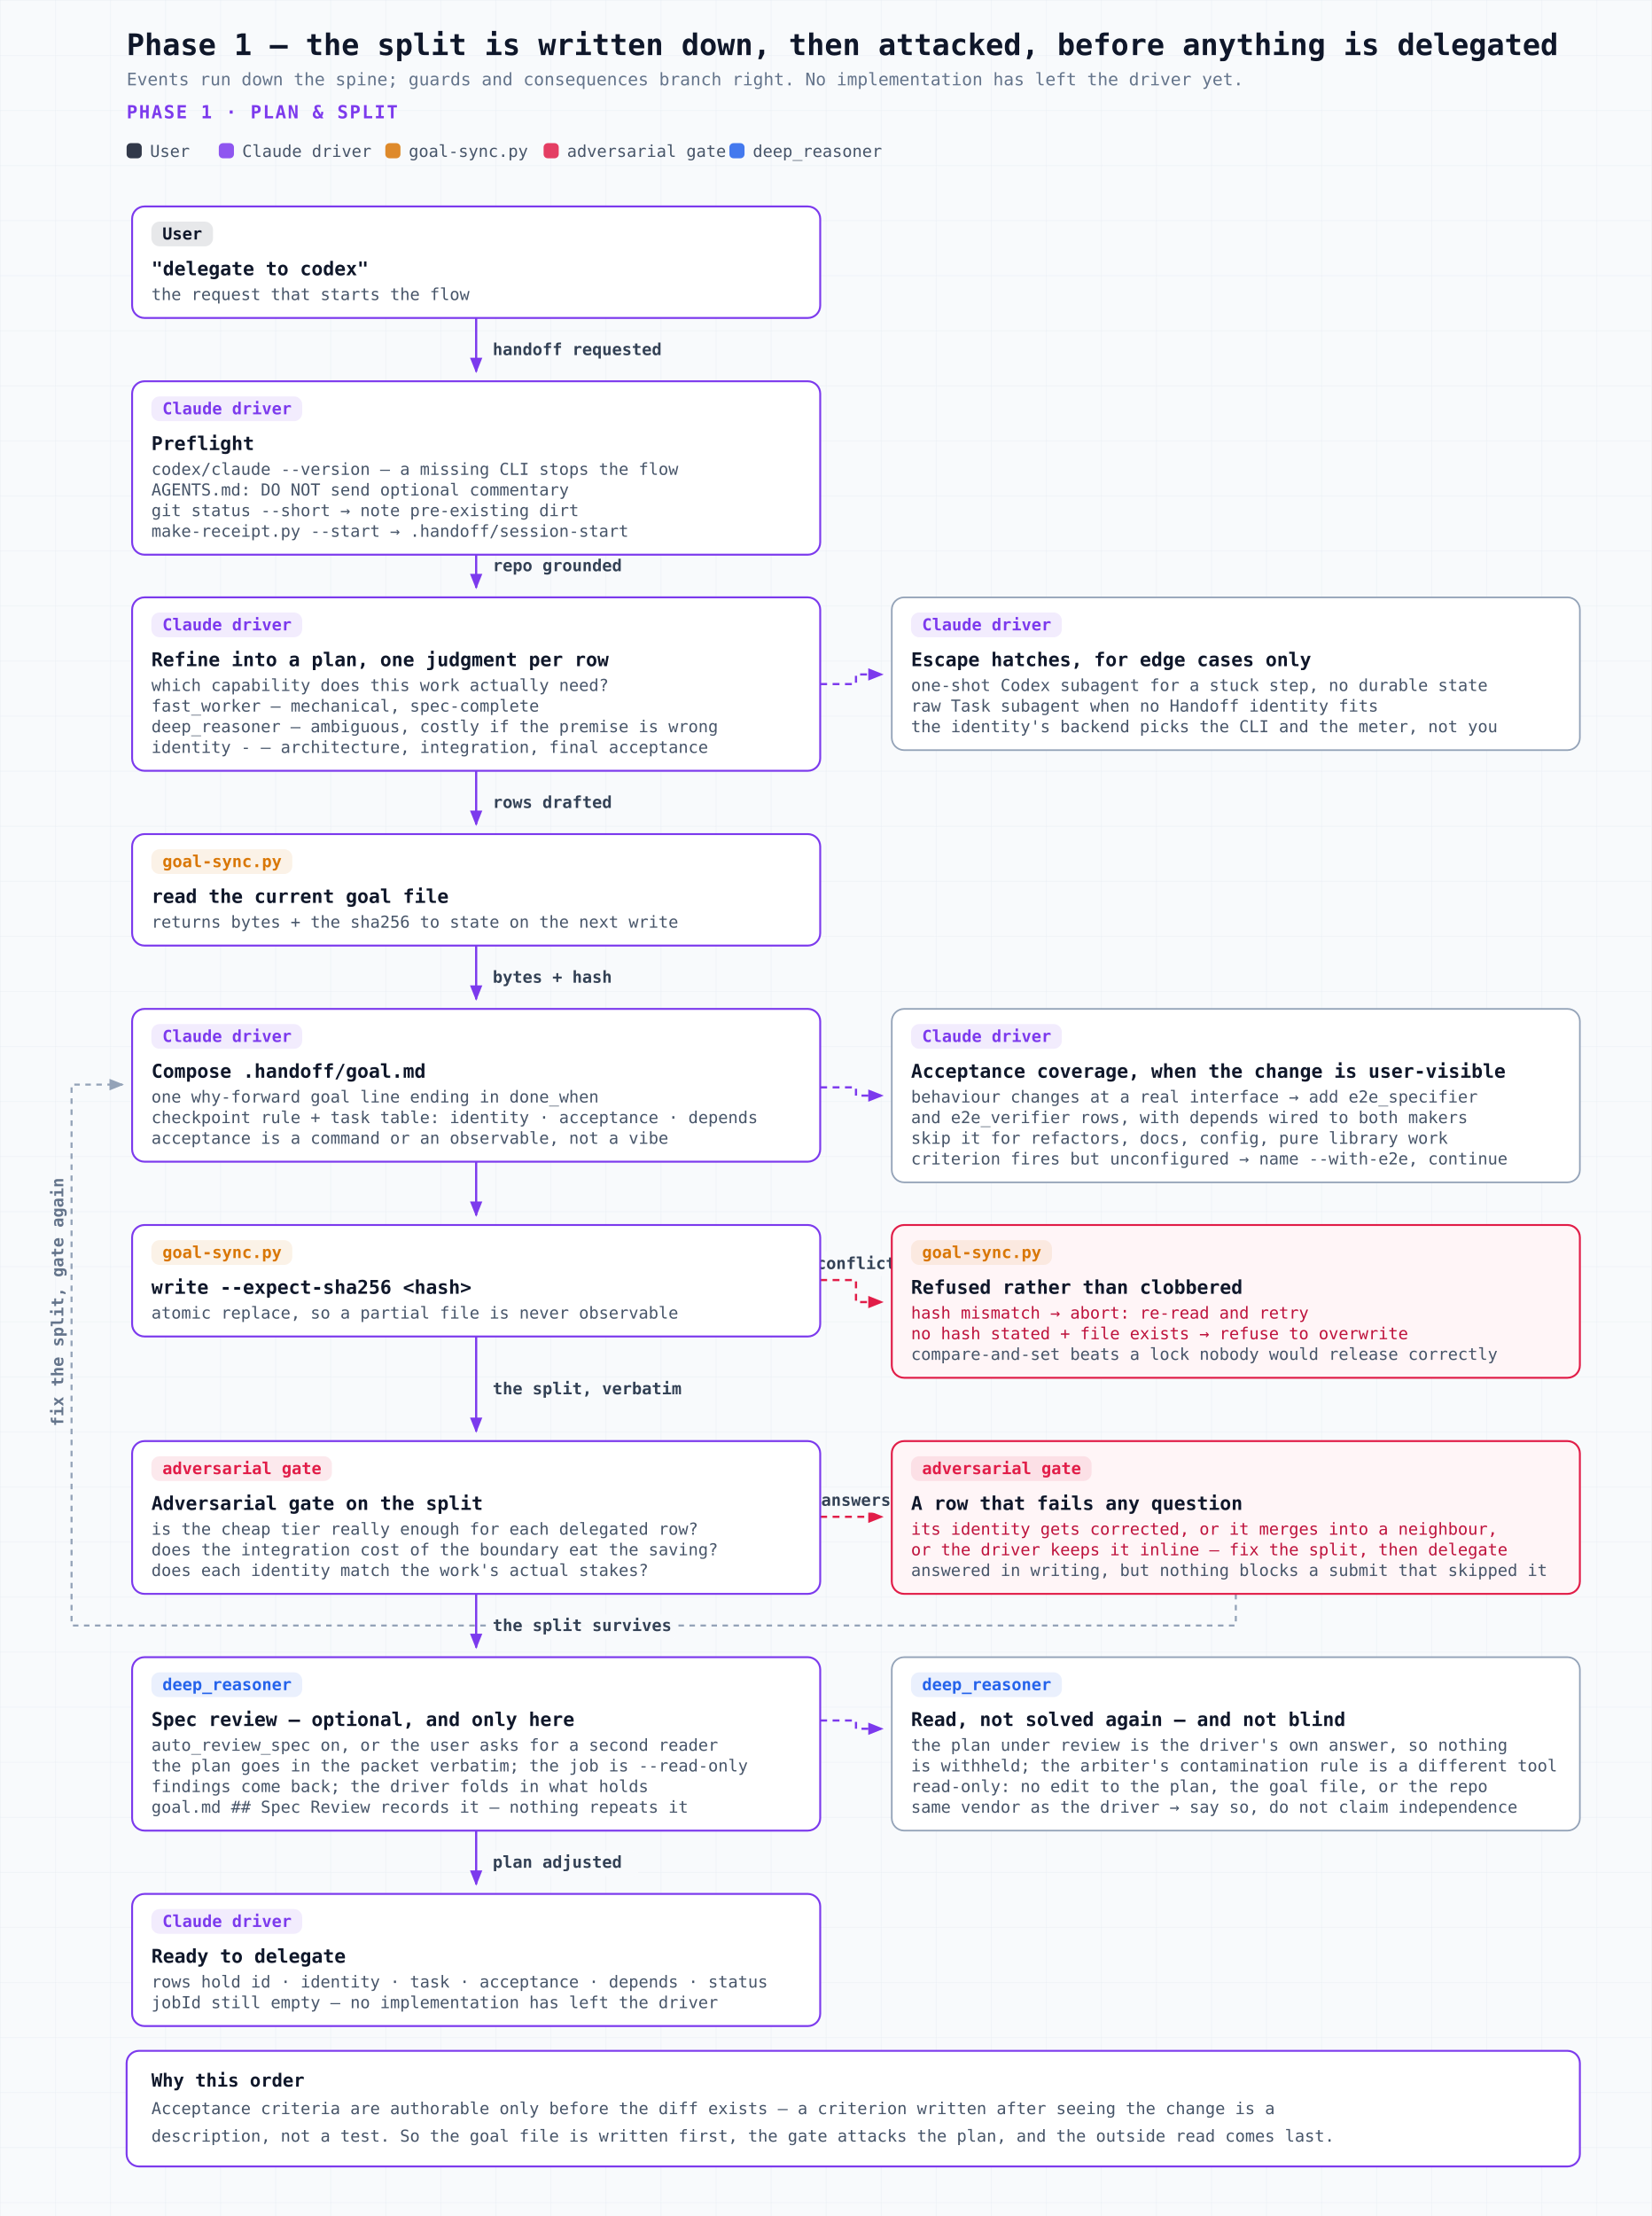
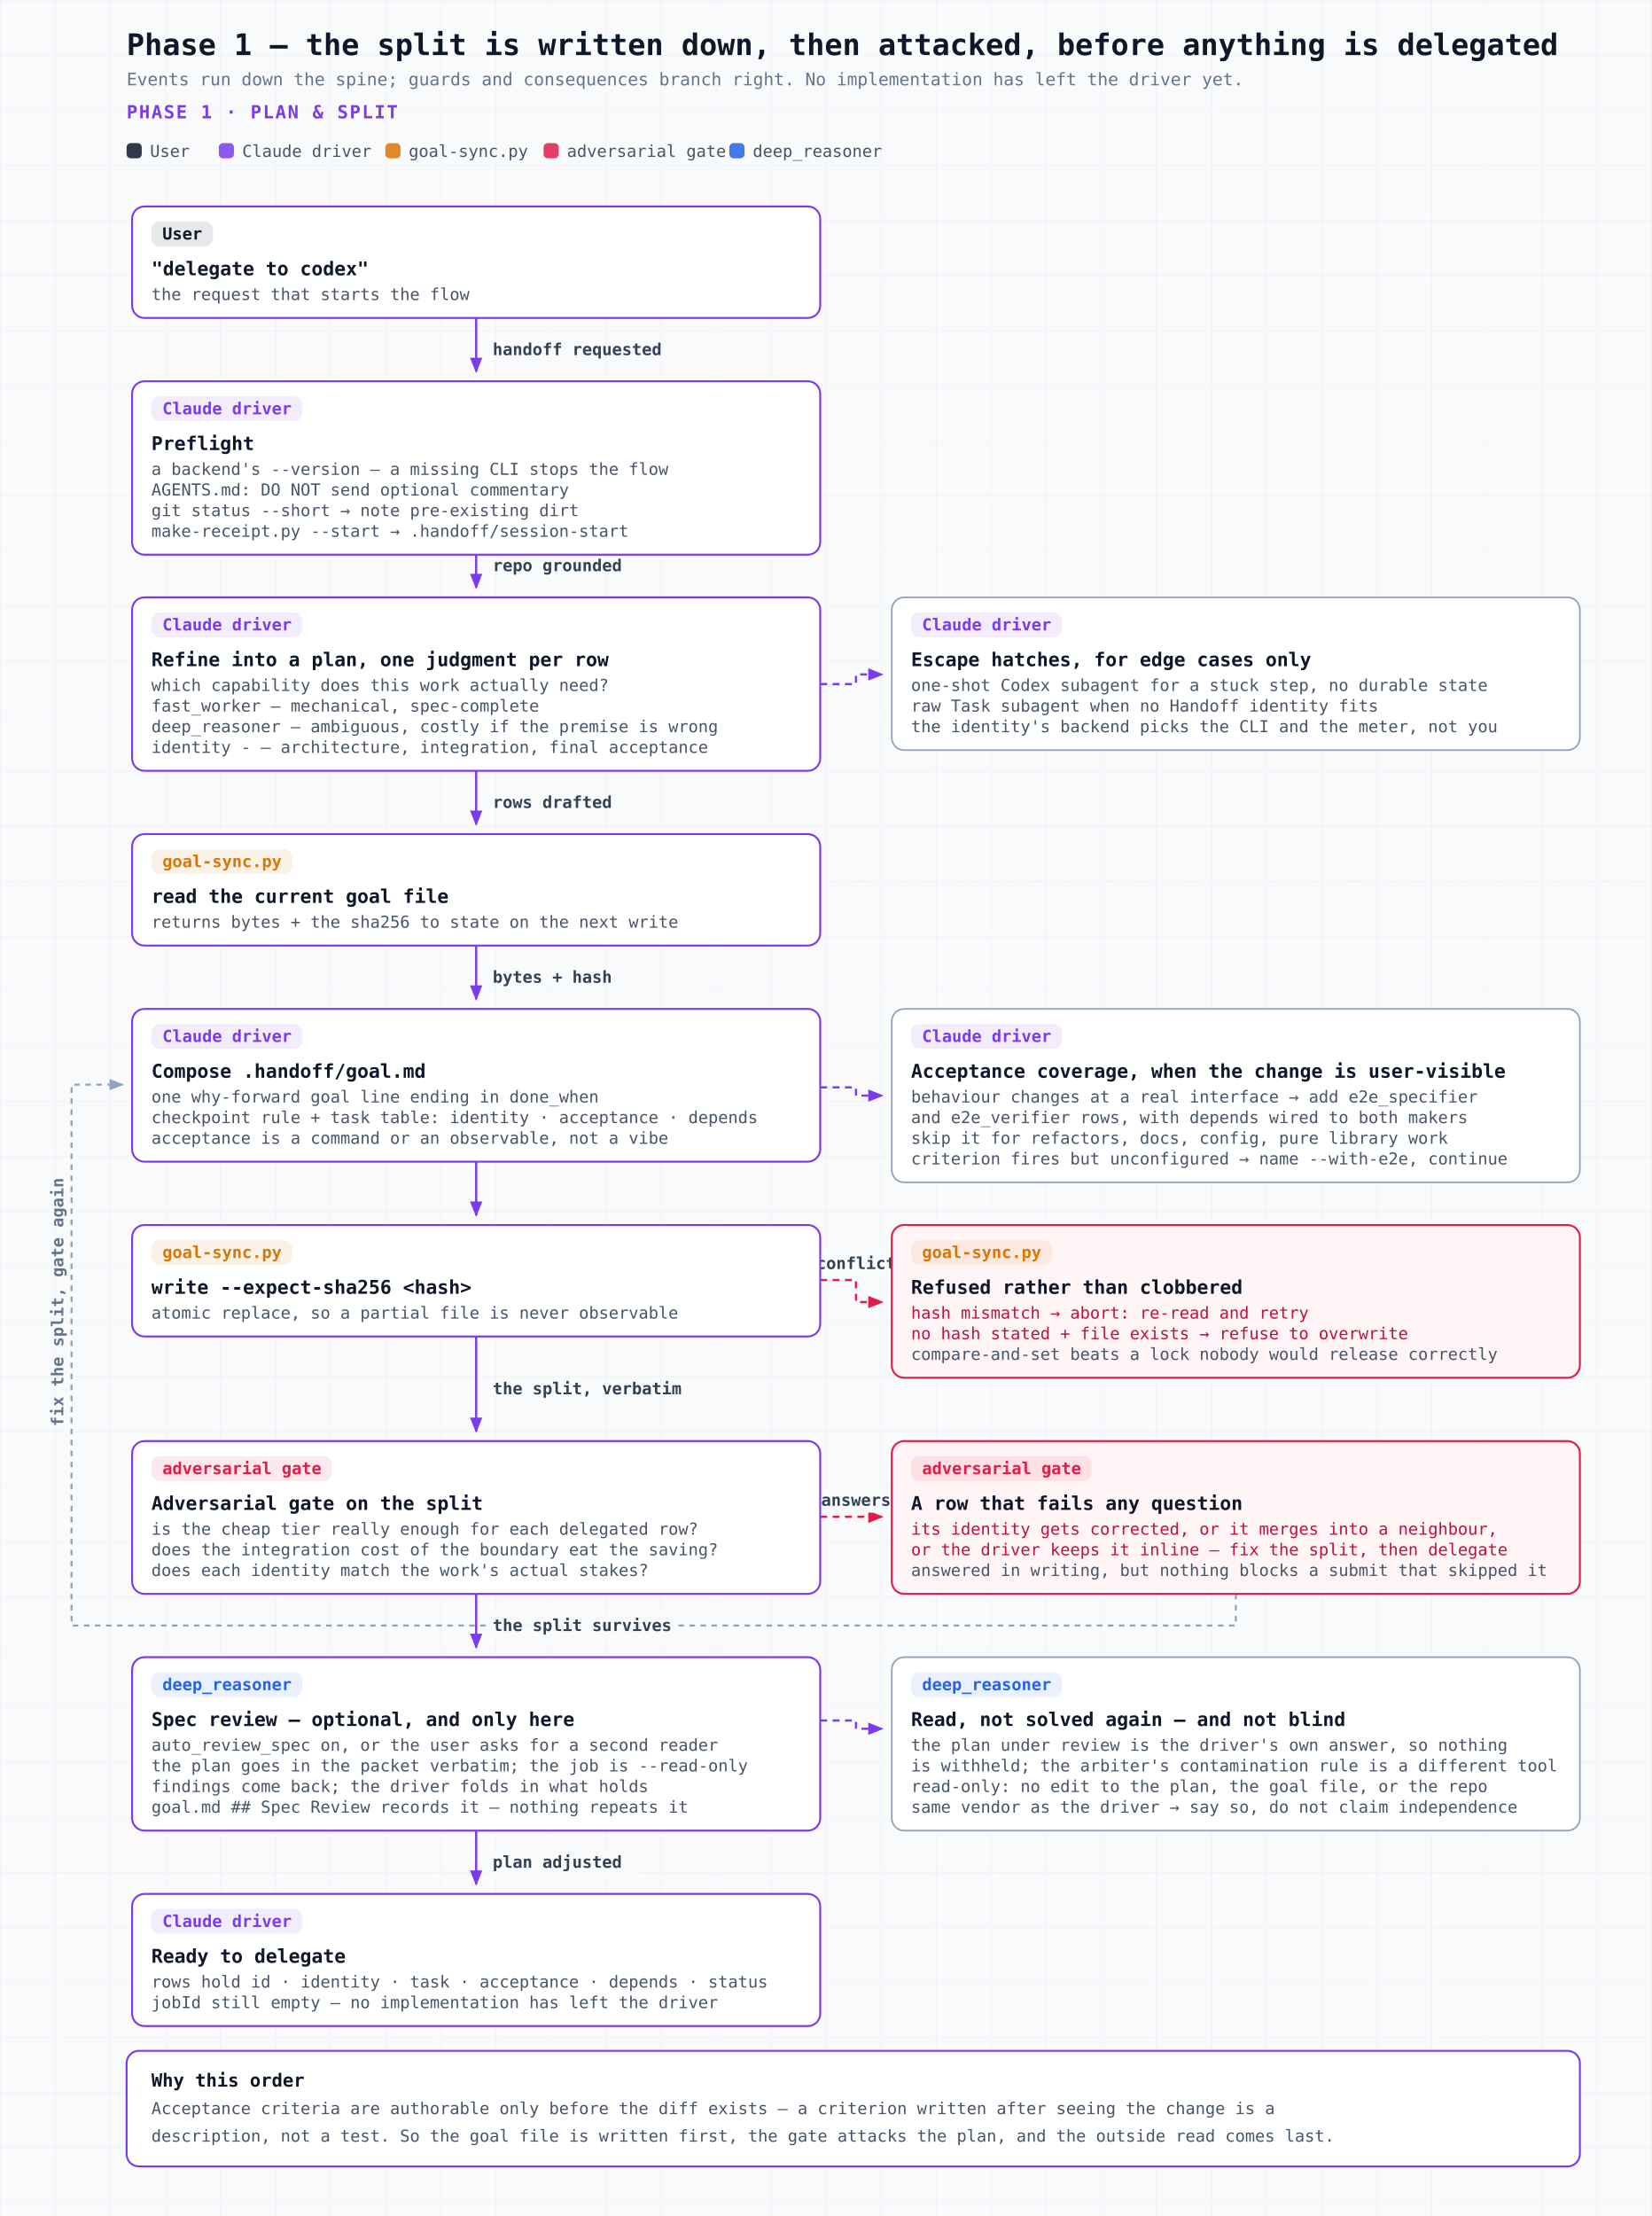
<svg xmlns="http://www.w3.org/2000/svg" viewBox="0 0 1200 1610">
  <style>
    text { font-family: 'JetBrains Mono', 'SF Mono', 'Cascadia Code', ui-monospace, monospace; }
    .title { font-size: 21.6px; font-weight: 700; fill: #0f172a; }
    .subtitle { font-size: 12.6px; fill: #64748b; }
    .phase { font-size: 13.2px; font-weight: 700; fill: #7c3aed; letter-spacing: 0.08em; }
    .pill { font-size: 12px; font-weight: 700; }
    .ntitle { font-size: 13.8px; font-weight: 700; fill: #0f172a; }
    .note { font-size: 12px; fill: #475569; }
    .warn { font-size: 12px; fill: #be123c; }
    .ev { font-size: 12px; font-weight: 700; fill: #334155; }
    .back { font-size: 12px; font-weight: 700; fill: #64748b; }
    .leg { font-size: 12px; fill: #475569; }
    .fhead { font-size: 13.2px; font-weight: 700; fill: #0f172a; }
  </style>
  <defs>
    <pattern id="grid" width="40" height="40" patternUnits="userSpaceOnUse">
      <path d="M 40 0 L 0 0 0 40" fill="none" stroke="#e6ebf2" stroke-width="0.5" />
    </pattern>
    <marker id="a" viewBox="0 0 10 10" refX="9" refY="5" markerWidth="7" markerHeight="7" orient="auto-start-reverse">
      <path d="M 0 1 L 10 5 L 0 9 z" fill="#7c3aed" />
    </marker>
    <marker id="ar" viewBox="0 0 10 10" refX="9" refY="5" markerWidth="7" markerHeight="7" orient="auto-start-reverse">
      <path d="M 0 1 L 10 5 L 0 9 z" fill="#e11d48" />
    </marker>
    <marker id="ag" viewBox="0 0 10 10" refX="9" refY="5" markerWidth="7" markerHeight="7" orient="auto-start-reverse">
      <path d="M 0 1 L 10 5 L 0 9 z" fill="#94a3b8" />
    </marker>
  </defs>
  <rect width="1200" height="1610" fill="#f8fafc" />
  <rect width="1200" height="1610" fill="url(#grid)" />
  <text x="92" y="40" class="title">Phase 1 — the split is written down, then attacked, before anything is delegated</text>
  <text x="92" y="62" class="subtitle">Events run down the spine; guards and consequences branch right. No implementation has left the driver yet.</text>
  <text x="92" y="86" class="phase">PHASE 1 · PLAN &amp; SPLIT</text>
  <rect x="92" y="104" width="11" height="11" rx="3" fill="#0f172a" opacity="0.85" />
  <text x="109" y="114" class="leg">User</text>
  <rect x="159.0" y="104" width="11" height="11" rx="3" fill="#7c3aed" opacity="0.85" />
  <text x="176.0" y="114" class="leg">Claude driver</text>
  <rect x="280.0" y="104" width="11" height="11" rx="3" fill="#d97706" opacity="0.85" />
  <text x="297.0" y="114" class="leg">goal-sync.py</text>
  <rect x="395.0" y="104" width="11" height="11" rx="3" fill="#e11d48" opacity="0.85" />
  <text x="412.0" y="114" class="leg">adversarial gate</text>
  <rect x="530.0" y="104" width="11" height="11" rx="3" fill="#2563eb" opacity="0.85" />
  <text x="547.0" y="114" class="leg">deep_reasoner</text>
  <line x1="346" y1="231" x2="346" y2="270" stroke="#7c3aed" stroke-width="1.6" marker-end="url(#a)" />
  <text x="358" y="258" class="ev">handoff requested</text>
  <line x1="346" y1="403" x2="346" y2="427" stroke="#7c3aed" stroke-width="1.6" marker-end="url(#a)" />
  <text x="358" y="415" class="ev">repo grounded</text>
  <path d="M 596 497 H 622 V 490 H 641" fill="none" stroke="#7c3aed" stroke-width="1.6" stroke-dasharray="5 4" marker-end="url(#a)" />
  <line x1="346" y1="560" x2="346" y2="599" stroke="#7c3aed" stroke-width="1.6" marker-end="url(#a)" />
  <text x="358" y="587" class="ev">rows drafted</text>
  <line x1="346" y1="687" x2="346" y2="726" stroke="#7c3aed" stroke-width="1.6" marker-end="url(#a)" />
  <text x="358" y="714" class="ev">bytes + hash</text>
  <line x1="346" y1="844" x2="346" y2="883" stroke="#7c3aed" stroke-width="1.6" marker-end="url(#a)" />
  <path d="M 596 930 H 622 V 946 H 641" fill="none" stroke="#e11d48" stroke-width="1.6" stroke-dasharray="5 4" marker-end="url(#ar)" />
  <rect x="589.2" y="909" width="65.6" height="18" rx="4" fill="#f8fafc" opacity="0.95" />
  <text x="622" y="922" class="ev" text-anchor="middle">conflict</text>
  <line x1="346" y1="971" x2="346" y2="1040" stroke="#7c3aed" stroke-width="1.6" marker-end="url(#a)" />
  <text x="358" y="1013" class="ev">the split, verbatim</text>
  <line x1="596" y1="1102" x2="641" y2="1102" stroke="#e11d48" stroke-width="1.6" stroke-dasharray="5 4" marker-end="url(#ar)" />
  <rect x="592.8" y="1081" width="58.4" height="18" rx="4" fill="#f8fafc" opacity="0.95" />
  <text x="622" y="1094" class="ev" text-anchor="middle">answers</text>
  <path d="M 898 1158 V 1181 H 52 V 788 H 89" fill="none" stroke="#94a3b8" stroke-width="1.5" stroke-dasharray="4 4" marker-end="url(#ag)" />
  <text x="46" y="946" class="back" text-anchor="middle" transform="rotate(-90 46 946)">fix the split, gate again</text>
  <line x1="346" y1="1158" x2="346" y2="1197" stroke="#7c3aed" stroke-width="1.6" marker-end="url(#a)" />
  <rect x="354" y="1173" width="137.6" height="18" rx="4" fill="#f8fafc" opacity="0.95" />
  <text x="358" y="1185" class="ev">the split survives</text>
  <rect x="96" y="150" width="500" height="81" rx="9" fill="#ffffff" stroke="#7c3aed" stroke-width="1.4" />
  <rect x="110" y="161" width="44.8" height="18" rx="6" fill="#0f172a" opacity="0.10" />
  <text x="118" y="174" class="pill" fill="#0f172a">User</text>
  <text x="110" y="200" class="ntitle">"delegate to codex"</text>
  <text x="110" y="218" class="note">the request that starts the flow</text>
  <rect x="96" y="277" width="500" height="126" rx="9" fill="#ffffff" stroke="#7c3aed" stroke-width="1.4" />
  <rect x="110" y="288" width="109.6" height="18" rx="6" fill="#7c3aed" opacity="0.10" />
  <text x="118" y="301" class="pill" fill="#7c3aed">Claude driver</text>
  <text x="110" y="327" class="ntitle">Preflight</text>
-   <text x="110" y="345" class="note">codex/claude --version — a missing CLI stops the flow</text>
+   <text x="110" y="345" class="note">a backend's --version — a missing CLI stops the flow</text>
  <text x="110" y="360" class="note">AGENTS.md: DO NOT send optional commentary</text>
  <text x="110" y="375" class="note">git status --short → note pre-existing dirt</text>
  <text x="110" y="390" class="note">make-receipt.py --start → .handoff/session-start</text>
  <rect x="96" y="434" width="500" height="126" rx="9" fill="#ffffff" stroke="#7c3aed" stroke-width="1.4" />
  <rect x="110" y="445" width="109.6" height="18" rx="6" fill="#7c3aed" opacity="0.10" />
  <text x="118" y="458" class="pill" fill="#7c3aed">Claude driver</text>
  <text x="110" y="484" class="ntitle">Refine into a plan, one judgment per row</text>
  <text x="110" y="502" class="note">which capability does this work actually need?</text>
  <text x="110" y="517" class="note">fast_worker — mechanical, spec-complete</text>
  <text x="110" y="532" class="note">deep_reasoner — ambiguous, costly if the premise is wrong</text>
  <text x="110" y="547" class="note">identity - — architecture, integration, final acceptance</text>
  <rect x="648" y="434" width="500" height="111" rx="9" fill="#ffffff" stroke="#94a3b8" stroke-width="1.2" />
  <rect x="662" y="445" width="109.6" height="18" rx="6" fill="#7c3aed" opacity="0.10" />
  <text x="670" y="458" class="pill" fill="#7c3aed">Claude driver</text>
  <text x="662" y="484" class="ntitle">Escape hatches, for edge cases only</text>
  <text x="662" y="502" class="note">one-shot Codex subagent for a stuck step, no durable state</text>
  <text x="662" y="517" class="note">raw Task subagent when no Handoff identity fits</text>
  <text x="662" y="532" class="note">the identity's backend picks the CLI and the meter, not you</text>
  <path d="M 596 790 H 622 V 796 H 641" fill="none" stroke="#7c3aed" stroke-width="1.6" stroke-dasharray="5 4" marker-end="url(#a)" />
  <rect x="648" y="733" width="500" height="126" rx="9" fill="#ffffff" stroke="#94a3b8" stroke-width="1.2" />
  <rect x="662" y="744" width="109.6" height="18" rx="6" fill="#7c3aed" opacity="0.10" />
  <text x="670" y="757" class="pill" fill="#7c3aed">Claude driver</text>
  <text x="662" y="783" class="ntitle">Acceptance coverage, when the change is user-visible</text>
  <text x="662" y="801" class="note">behaviour changes at a real interface → add e2e_specifier</text>
  <text x="662" y="816" class="note">and e2e_verifier rows, with depends wired to both makers</text>
  <text x="662" y="831" class="note">skip it for refactors, docs, config, pure library work</text>
  <text x="662" y="846" class="note">criterion fires but unconfigured → name --with-e2e, continue</text>
  <rect x="96" y="606" width="500" height="81" rx="9" fill="#ffffff" stroke="#7c3aed" stroke-width="1.4" />
  <rect x="110" y="617" width="102.4" height="18" rx="6" fill="#d97706" opacity="0.10" />
  <text x="118" y="630" class="pill" fill="#d97706">goal-sync.py</text>
  <text x="110" y="656" class="ntitle">read the current goal file</text>
  <text x="110" y="674" class="note">returns bytes + the sha256 to state on the next write</text>
  <rect x="96" y="733" width="500" height="111" rx="9" fill="#ffffff" stroke="#7c3aed" stroke-width="1.4" />
  <rect x="110" y="744" width="109.6" height="18" rx="6" fill="#7c3aed" opacity="0.10" />
  <text x="118" y="757" class="pill" fill="#7c3aed">Claude driver</text>
  <text x="110" y="783" class="ntitle">Compose .handoff/goal.md</text>
  <text x="110" y="801" class="note">one why-forward goal line ending in done_when</text>
  <text x="110" y="816" class="note">checkpoint rule + task table: identity · acceptance · depends</text>
  <text x="110" y="831" class="note">acceptance is a command or an observable, not a vibe</text>
  <rect x="96" y="890" width="500" height="81" rx="9" fill="#ffffff" stroke="#7c3aed" stroke-width="1.4" />
  <rect x="110" y="901" width="102.4" height="18" rx="6" fill="#d97706" opacity="0.10" />
  <text x="118" y="914" class="pill" fill="#d97706">goal-sync.py</text>
  <text x="110" y="940" class="ntitle">write --expect-sha256 &lt;hash&gt;</text>
  <text x="110" y="958" class="note">atomic replace, so a partial file is never observable</text>
  <rect x="648" y="890" width="500" height="111" rx="9" fill="#fff5f7" stroke="#e11d48" stroke-width="1.4" />
  <rect x="662" y="901" width="102.4" height="18" rx="6" fill="#d97706" opacity="0.10" />
  <text x="670" y="914" class="pill" fill="#d97706">goal-sync.py</text>
  <text x="662" y="940" class="ntitle">Refused rather than clobbered</text>
  <text x="662" y="958" class="warn">hash mismatch → abort: re-read and retry</text>
  <text x="662" y="973" class="warn">no hash stated + file exists → refuse to overwrite</text>
  <text x="662" y="988" class="note">compare-and-set beats a lock nobody would release correctly</text>
  <rect x="96" y="1047" width="500" height="111" rx="9" fill="#ffffff" stroke="#7c3aed" stroke-width="1.4" />
  <rect x="110" y="1058" width="131.2" height="18" rx="6" fill="#e11d48" opacity="0.10" />
  <text x="118" y="1071" class="pill" fill="#e11d48">adversarial gate</text>
  <text x="110" y="1097" class="ntitle">Adversarial gate on the split</text>
  <text x="110" y="1115" class="note">is the cheap tier really enough for each delegated row?</text>
  <text x="110" y="1130" class="note">does the integration cost of the boundary eat the saving?</text>
  <text x="110" y="1145" class="note">does each identity match the work's actual stakes?</text>
  <rect x="648" y="1047" width="500" height="111" rx="9" fill="#fff5f7" stroke="#e11d48" stroke-width="1.4" />
  <rect x="662" y="1058" width="131.2" height="18" rx="6" fill="#e11d48" opacity="0.10" />
  <text x="670" y="1071" class="pill" fill="#e11d48">adversarial gate</text>
  <text x="662" y="1097" class="ntitle">A row that fails any question</text>
  <text x="662" y="1115" class="warn">its identity gets corrected, or it merges into a neighbour,</text>
  <text x="662" y="1130" class="warn">or the driver keeps it inline — fix the split, then delegate</text>
  <text x="662" y="1145" class="note">answered in writing, but nothing blocks a submit that skipped it</text>
  <rect x="96" y="1204" width="500" height="126" rx="9" fill="#ffffff" stroke="#7c3aed" stroke-width="1.4" />
  <rect x="110" y="1215" width="109.6" height="18" rx="6" fill="#2563eb" opacity="0.10" />
  <text x="118" y="1228" class="pill" fill="#2563eb">deep_reasoner</text>
  <text x="110" y="1254" class="ntitle">Spec review — optional, and only here</text>
  <text x="110" y="1272" class="note">auto_review_spec on, or the user asks for a second reader</text>
  <text x="110" y="1287" class="note">the plan goes in the packet verbatim; the job is --read-only</text>
  <text x="110" y="1302" class="note">findings come back; the driver folds in what holds</text>
  <text x="110" y="1317" class="note">goal.md ## Spec Review records it — nothing repeats it</text>
  <path d="M 596 1250 H 622 V 1256 H 641" fill="none" stroke="#7c3aed" stroke-width="1.6" stroke-dasharray="5 4" marker-end="url(#a)" />
  <rect x="648" y="1204" width="500" height="126" rx="9" fill="#ffffff" stroke="#94a3b8" stroke-width="1.2" />
  <rect x="662" y="1215" width="109.6" height="18" rx="6" fill="#2563eb" opacity="0.10" />
  <text x="670" y="1228" class="pill" fill="#2563eb">deep_reasoner</text>
  <text x="662" y="1254" class="ntitle">Read, not solved again — and not blind</text>
  <text x="662" y="1272" class="note">the plan under review is the driver's own answer, so nothing</text>
  <text x="662" y="1287" class="note">is withheld; the arbiter's contamination rule is a different tool</text>
  <text x="662" y="1302" class="note">read-only: no edit to the plan, the goal file, or the repo</text>
  <text x="662" y="1317" class="note">same vendor as the driver → say so, do not claim independence</text>
  <line x1="346" y1="1330" x2="346" y2="1369" stroke="#7c3aed" stroke-width="1.6" marker-end="url(#a)" />
  <rect x="354" y="1345" width="110" height="18" rx="4" fill="#f8fafc" opacity="0.95" />
  <text x="358" y="1357" class="ev">plan adjusted</text>
  <rect x="96" y="1376" width="500" height="96" rx="9" fill="#ffffff" stroke="#7c3aed" stroke-width="1.4" />
  <rect x="110" y="1387" width="109.6" height="18" rx="6" fill="#7c3aed" opacity="0.10" />
  <text x="118" y="1400" class="pill" fill="#7c3aed">Claude driver</text>
  <text x="110" y="1426" class="ntitle">Ready to delegate</text>
  <text x="110" y="1444" class="note">rows hold id · identity · task · acceptance · depends · status</text>
  <text x="110" y="1459" class="note">jobId still empty — no implementation has left the driver</text>
  <rect x="92" y="1490" width="1056" height="84" rx="9" fill="#ffffff" stroke="#7c3aed" stroke-width="1.4" />
  <text x="110" y="1516" class="fhead">Why this order</text>
  <text x="110" y="1536" class="note">Acceptance criteria are authorable only before the diff exists — a criterion written after seeing the change is a</text>
  <text x="110" y="1556" class="note">description, not a test. So the goal file is written first, the gate attacks the plan, and the outside read comes last.</text>
</svg>
